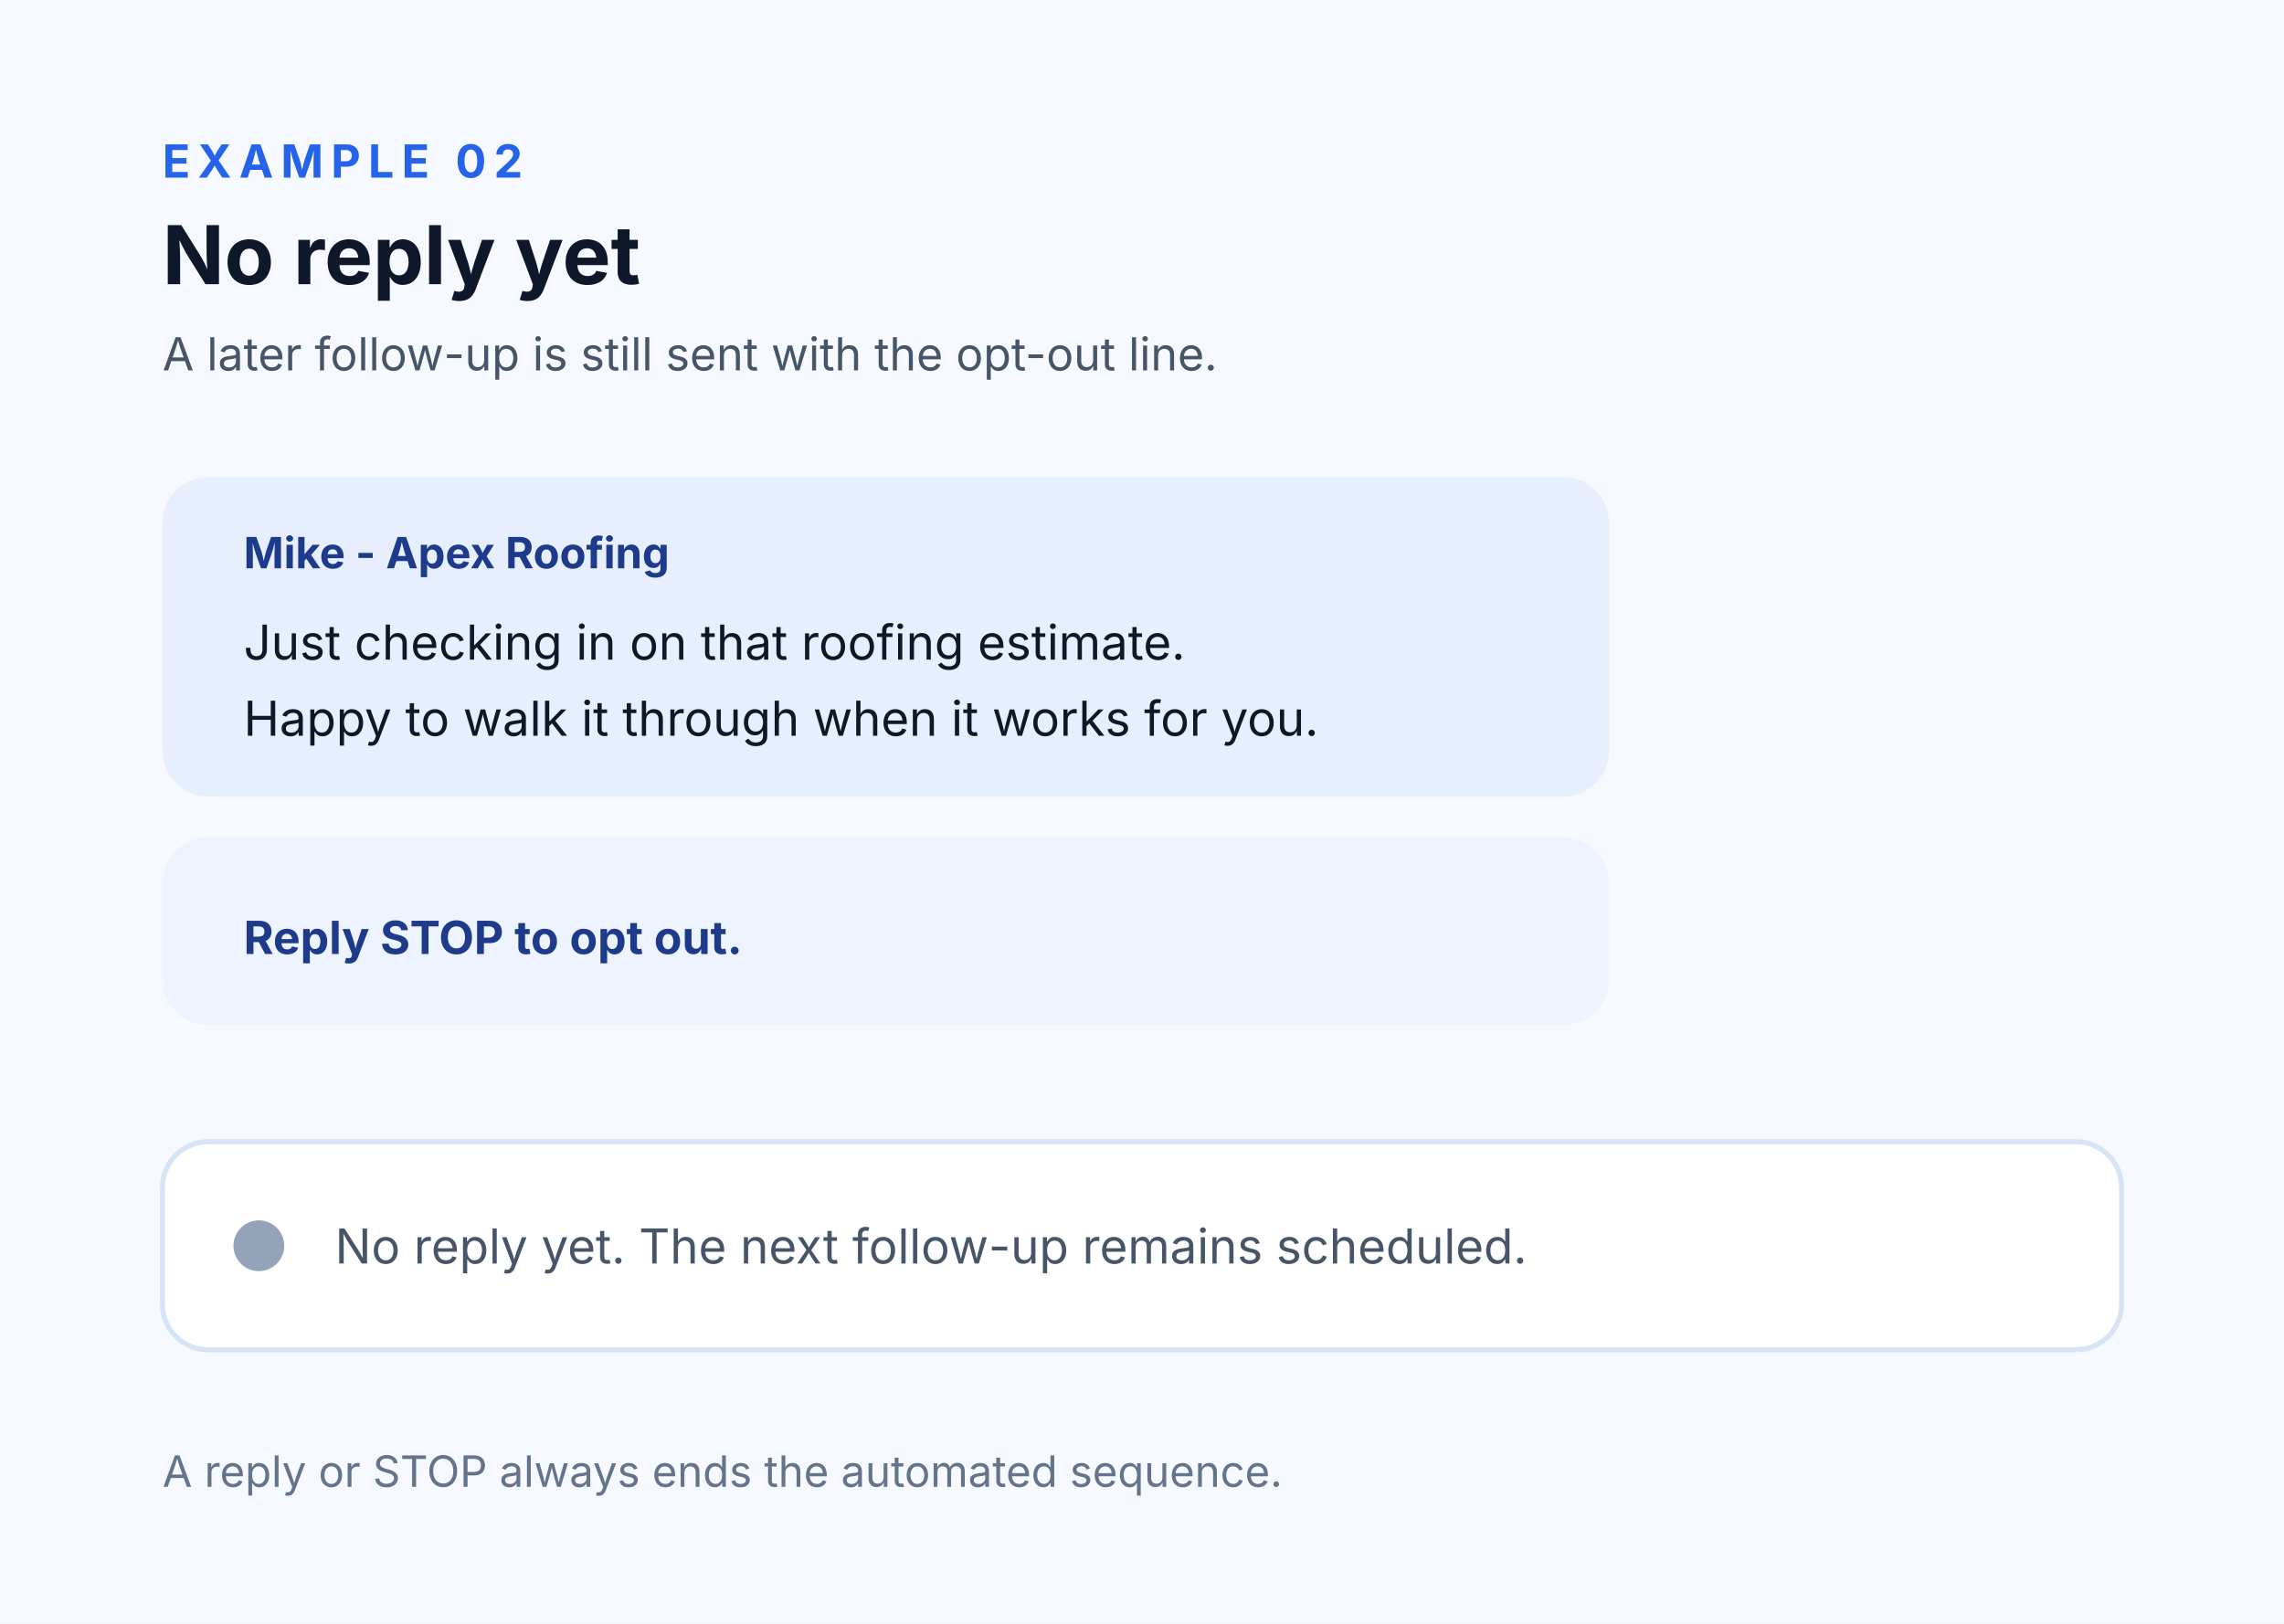
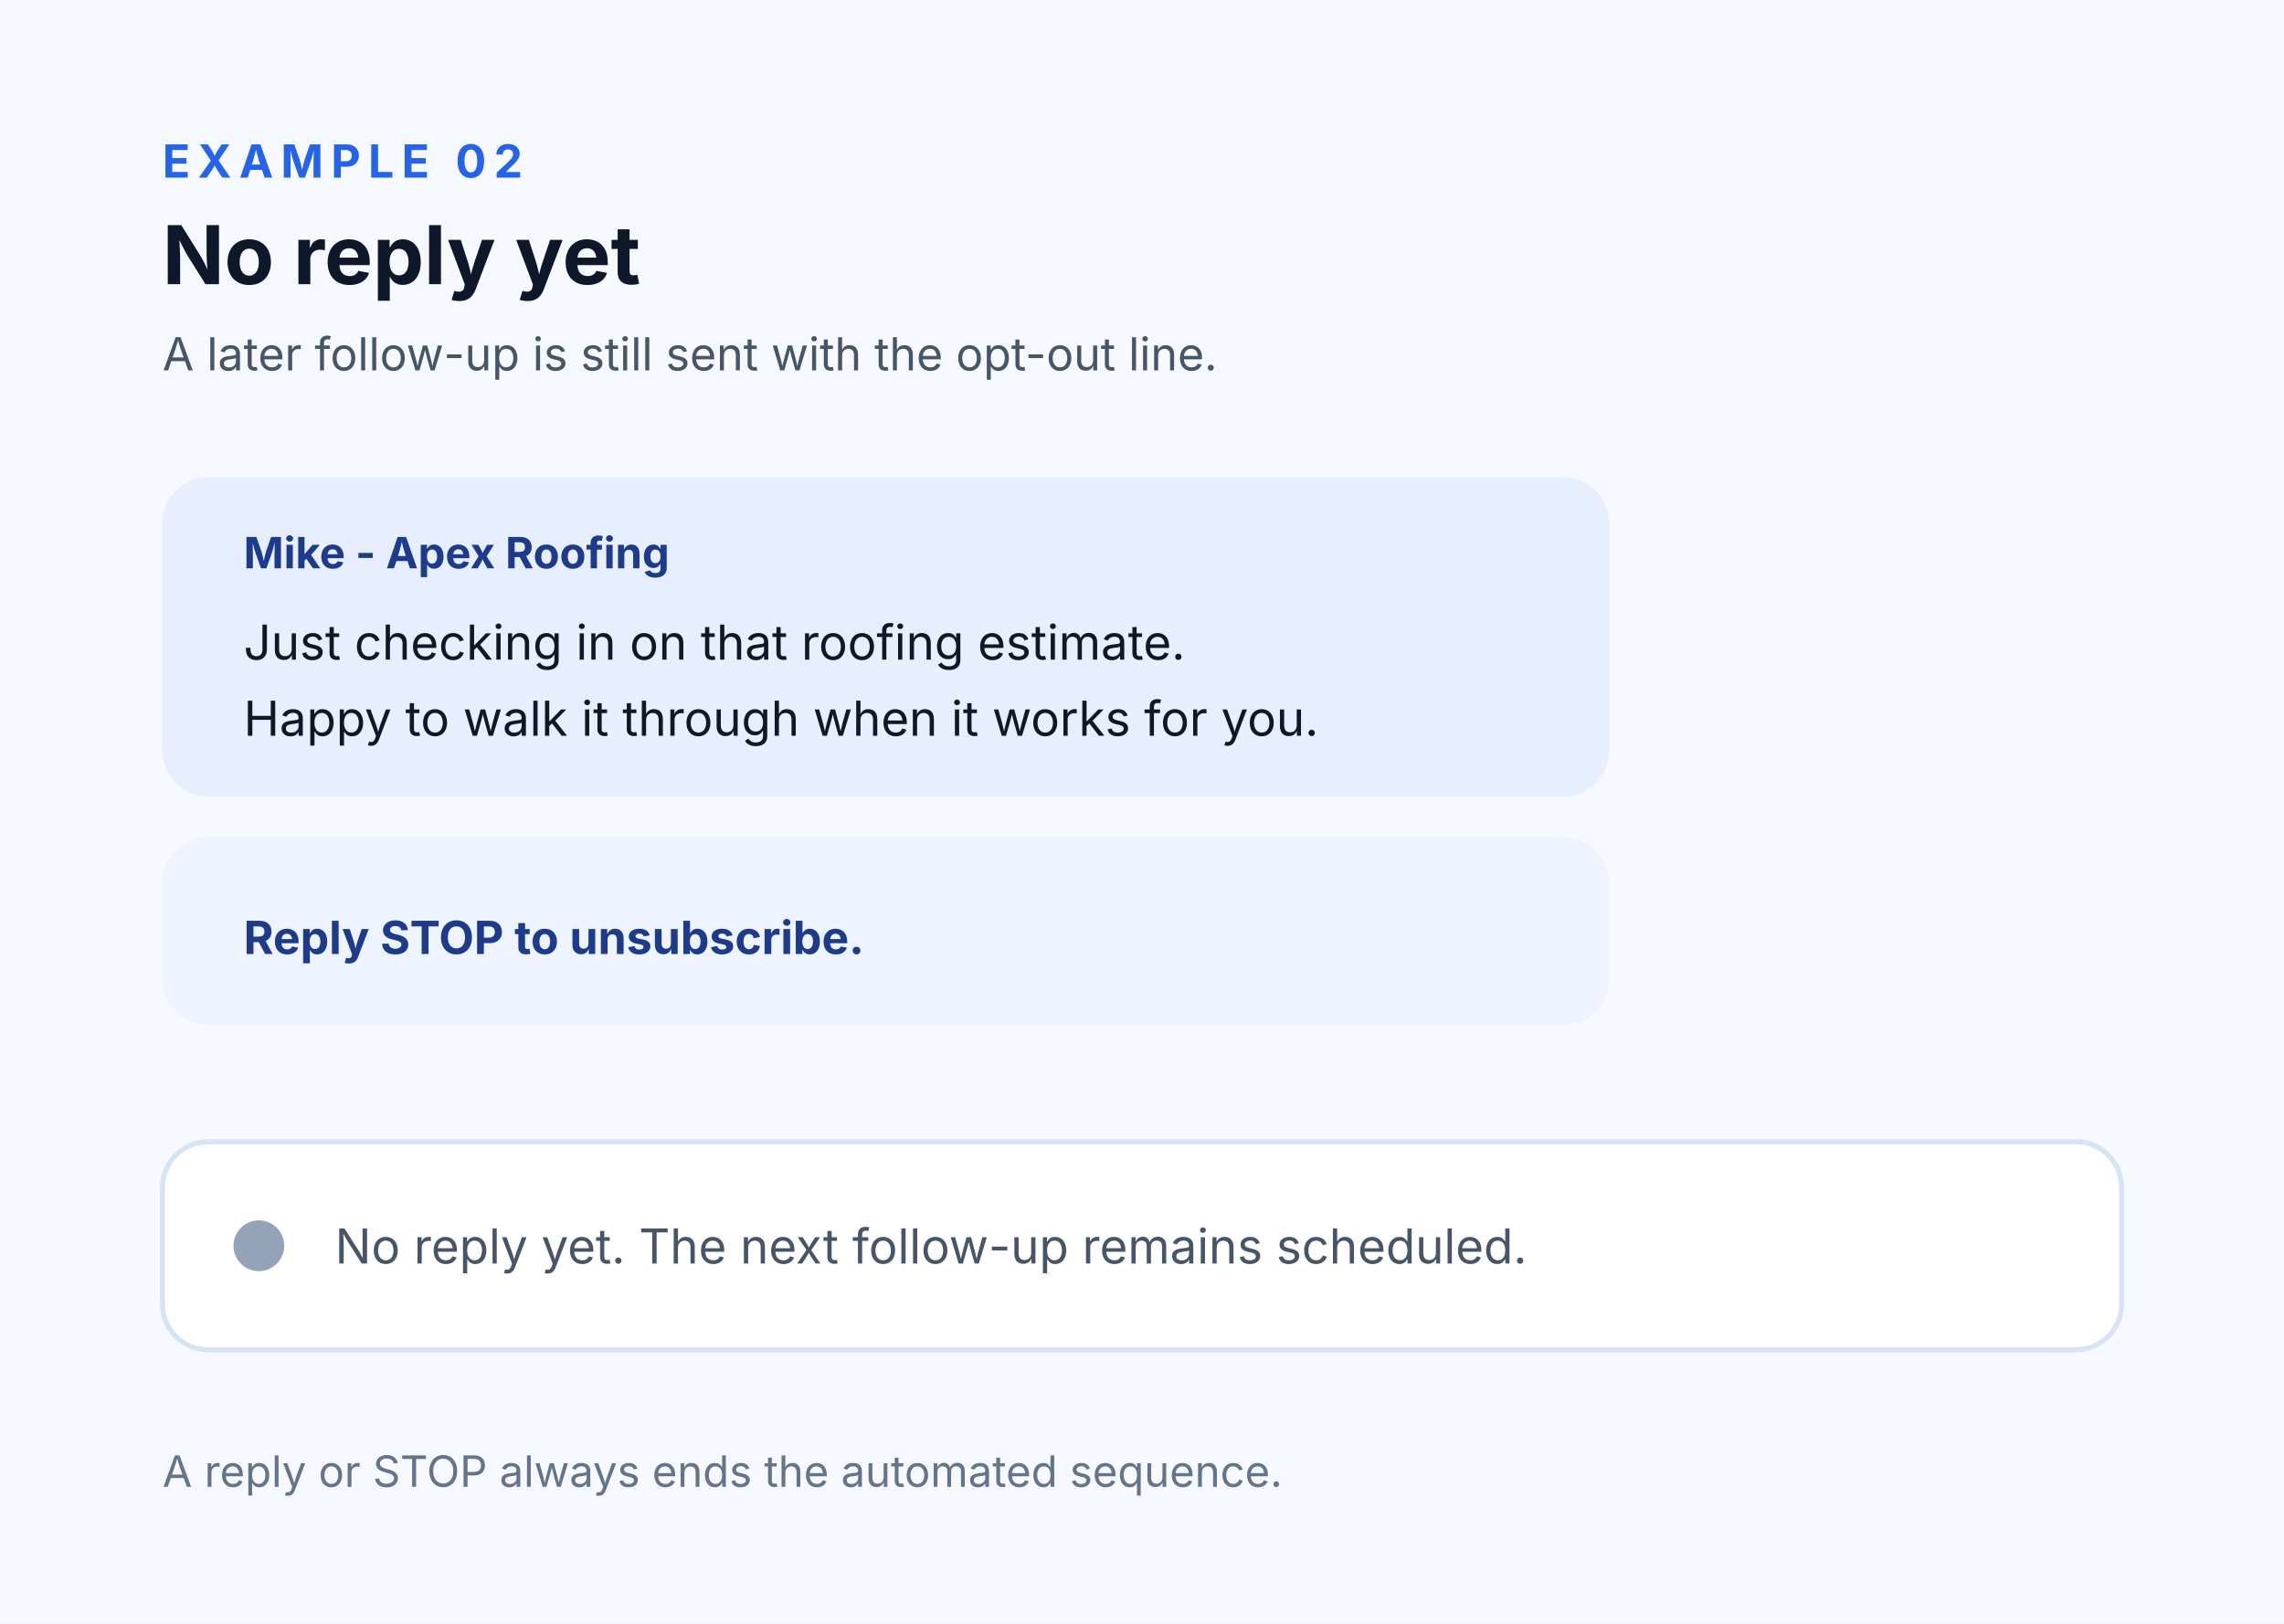
<svg xmlns="http://www.w3.org/2000/svg" width="900" height="640" viewBox="0 0 900 640" role="img" aria-labelledby="title desc">
  <rect width="900" height="640" fill="#f6f9ff" />
  <text x="64" y="70" font-family="Inter, Arial, sans-serif" font-size="18" font-weight="700" letter-spacing="3" fill="#2563eb">EXAMPLE 02</text>
  <text x="64" y="112" font-family="Inter, Arial, sans-serif" font-size="32" font-weight="700" fill="#0f172a">No reply yet</text>
  <text x="64" y="146" font-family="Inter, Arial, sans-serif" font-size="18" fill="#475569">A later follow-up is still sent with the opt-out line.</text>
  <rect x="64" y="188" width="570" height="126" rx="18" fill="#e7efff" />
  <text x="96" y="224" font-family="Inter, Arial, sans-serif" font-size="17" font-weight="700" fill="#1e3a8a">Mike - Apex Roofing</text>
  <text x="96" y="260" font-family="Inter, Arial, sans-serif" font-size="19" fill="#0f172a">Just checking in on that roofing estimate.</text>
  <text x="96" y="290" font-family="Inter, Arial, sans-serif" font-size="19" fill="#0f172a">Happy to walk it through when it works for you.</text>
  <rect x="64" y="330" width="570" height="74" rx="18" fill="#eef4ff" />
-   <text x="96" y="376" font-family="Inter, Arial, sans-serif" font-size="18" font-weight="700" fill="#1e3a8a">Reply STOP to opt out.</text>
+   <text x="96" y="376" font-family="Inter, Arial, sans-serif" font-size="18" font-weight="700" fill="#1e3a8a">Reply STOP to unsubscribe.</text>
  <rect x="64" y="450" width="772" height="82" rx="18" fill="#ffffff" stroke="#d7e4f5" stroke-width="2" />
  <circle cx="102" cy="491" r="10" fill="#94a3b8" />
  <text x="132" y="498" font-family="Inter, Arial, sans-serif" font-size="19" fill="#475569">No reply yet. The next follow-up remains scheduled.</text>
  <text x="64" y="586" font-family="Inter, Arial, sans-serif" font-size="17" fill="#64748b">A reply or STOP always ends the automated sequence.</text>
</svg>
